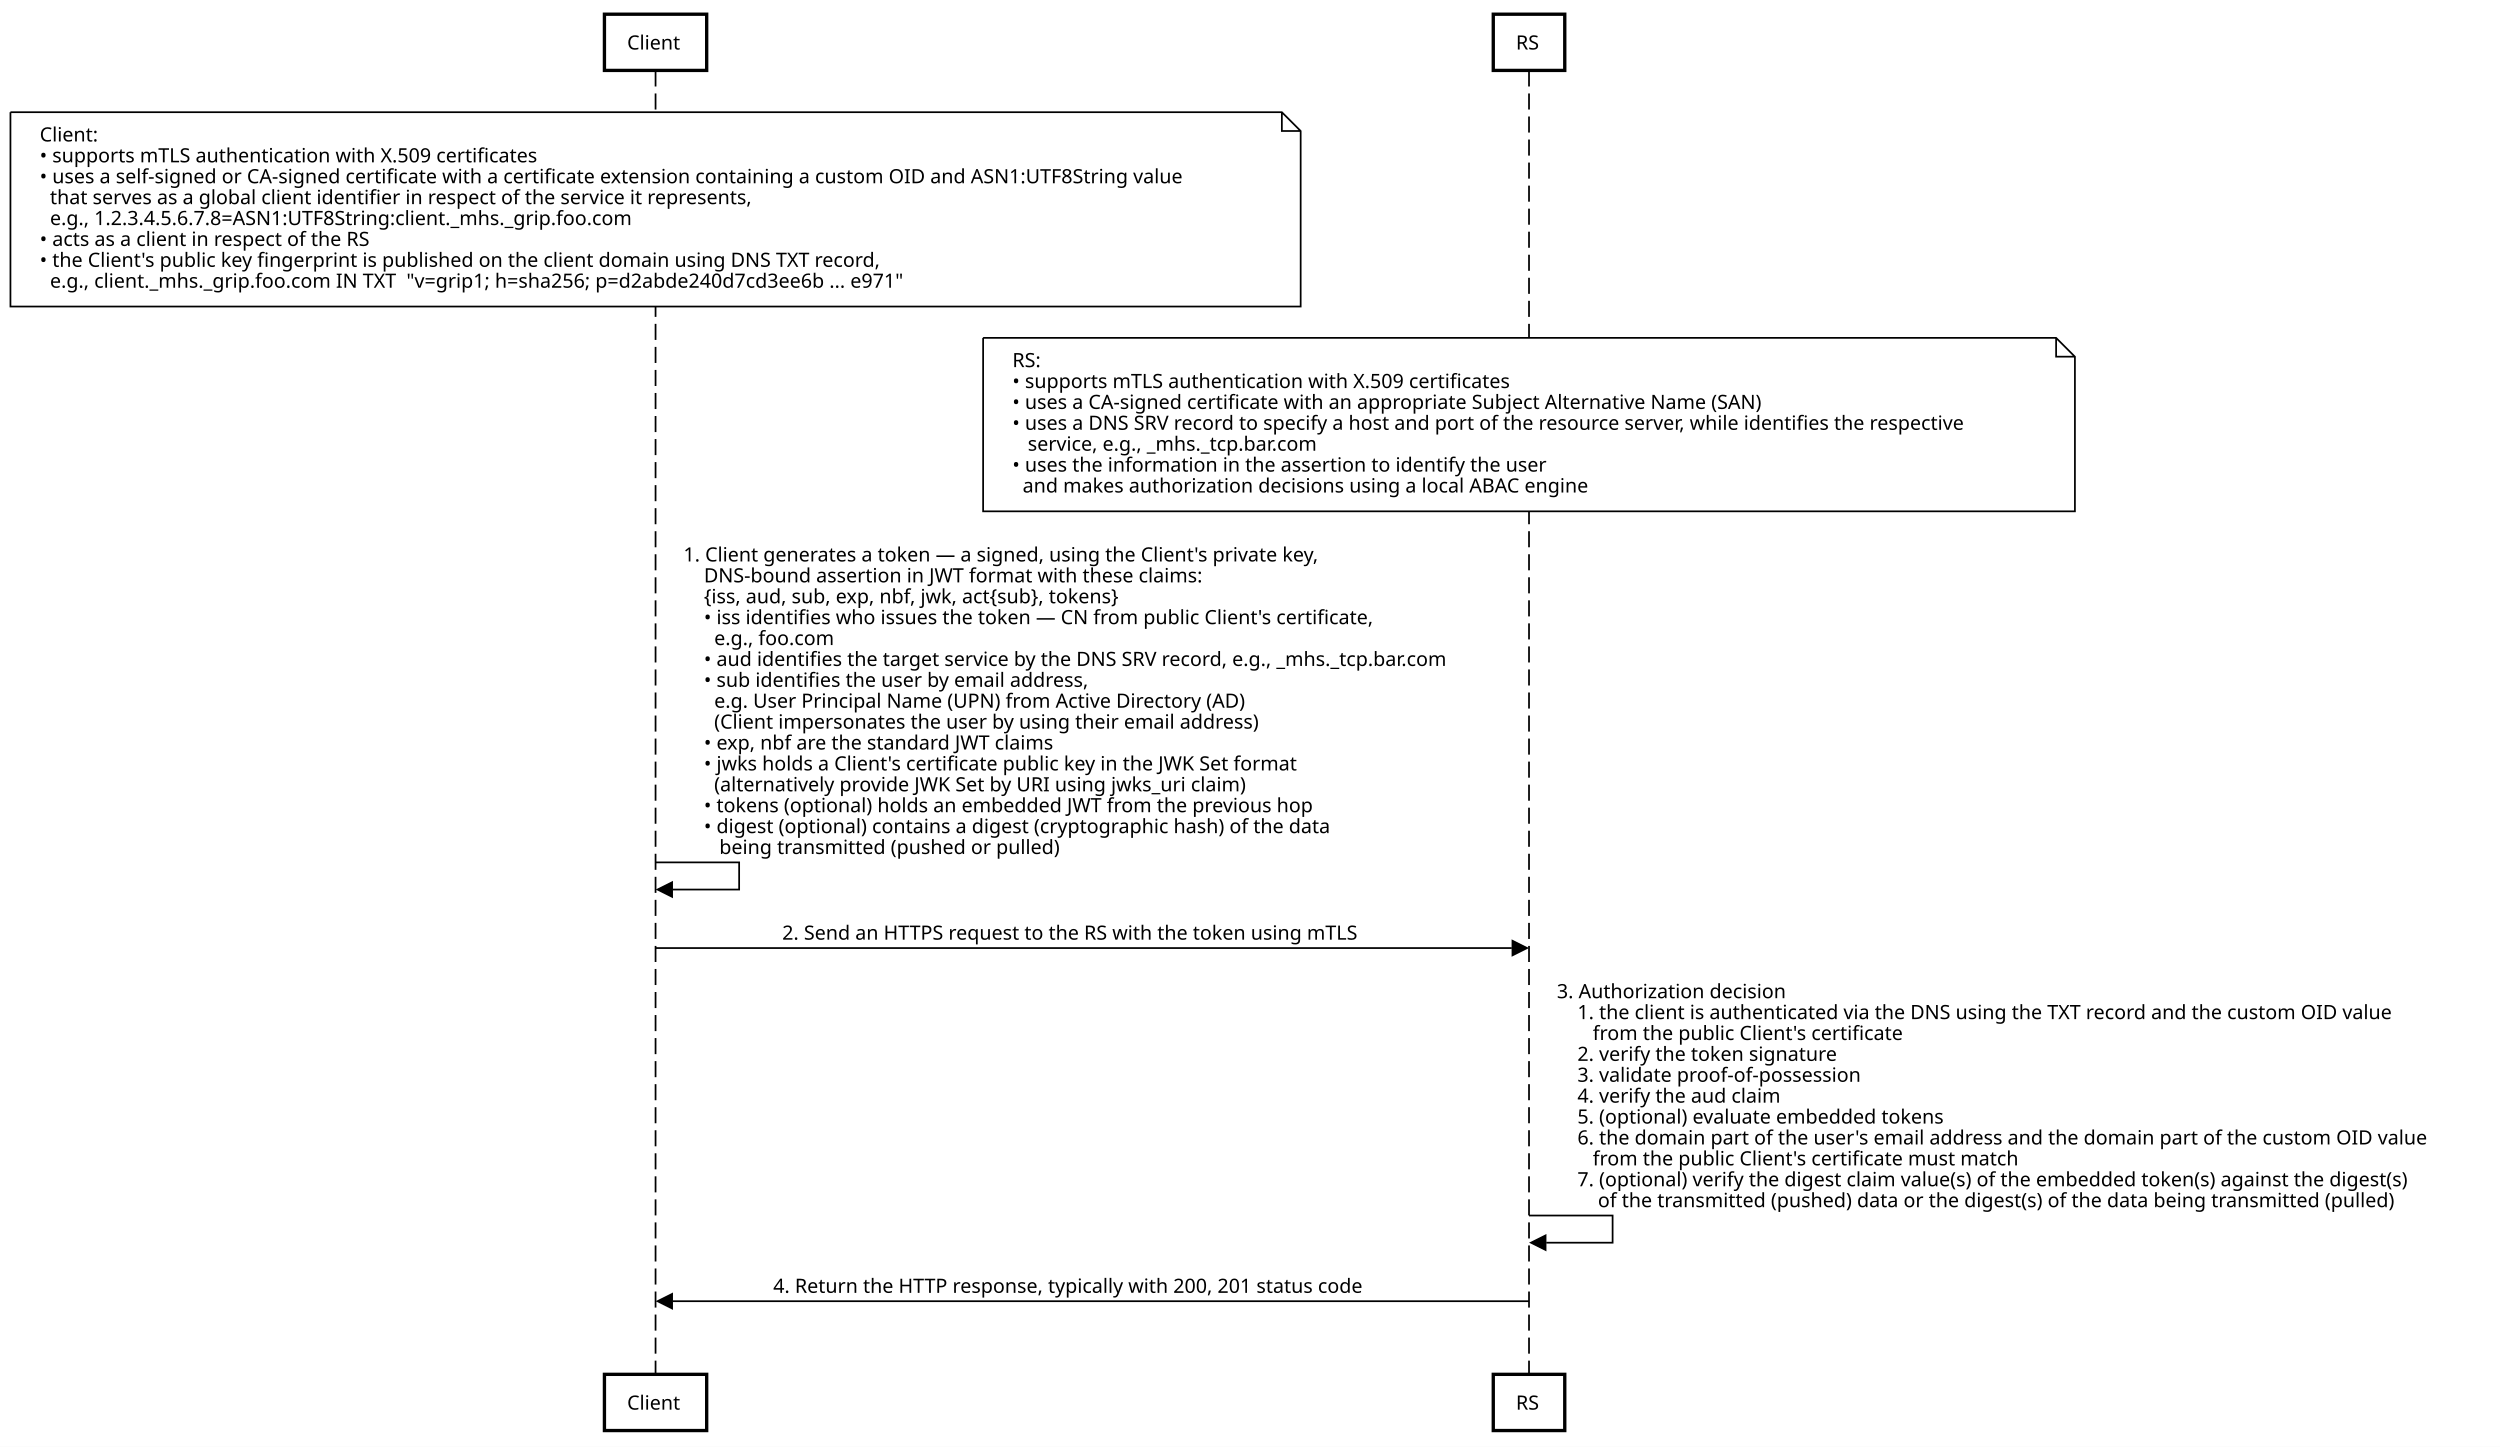
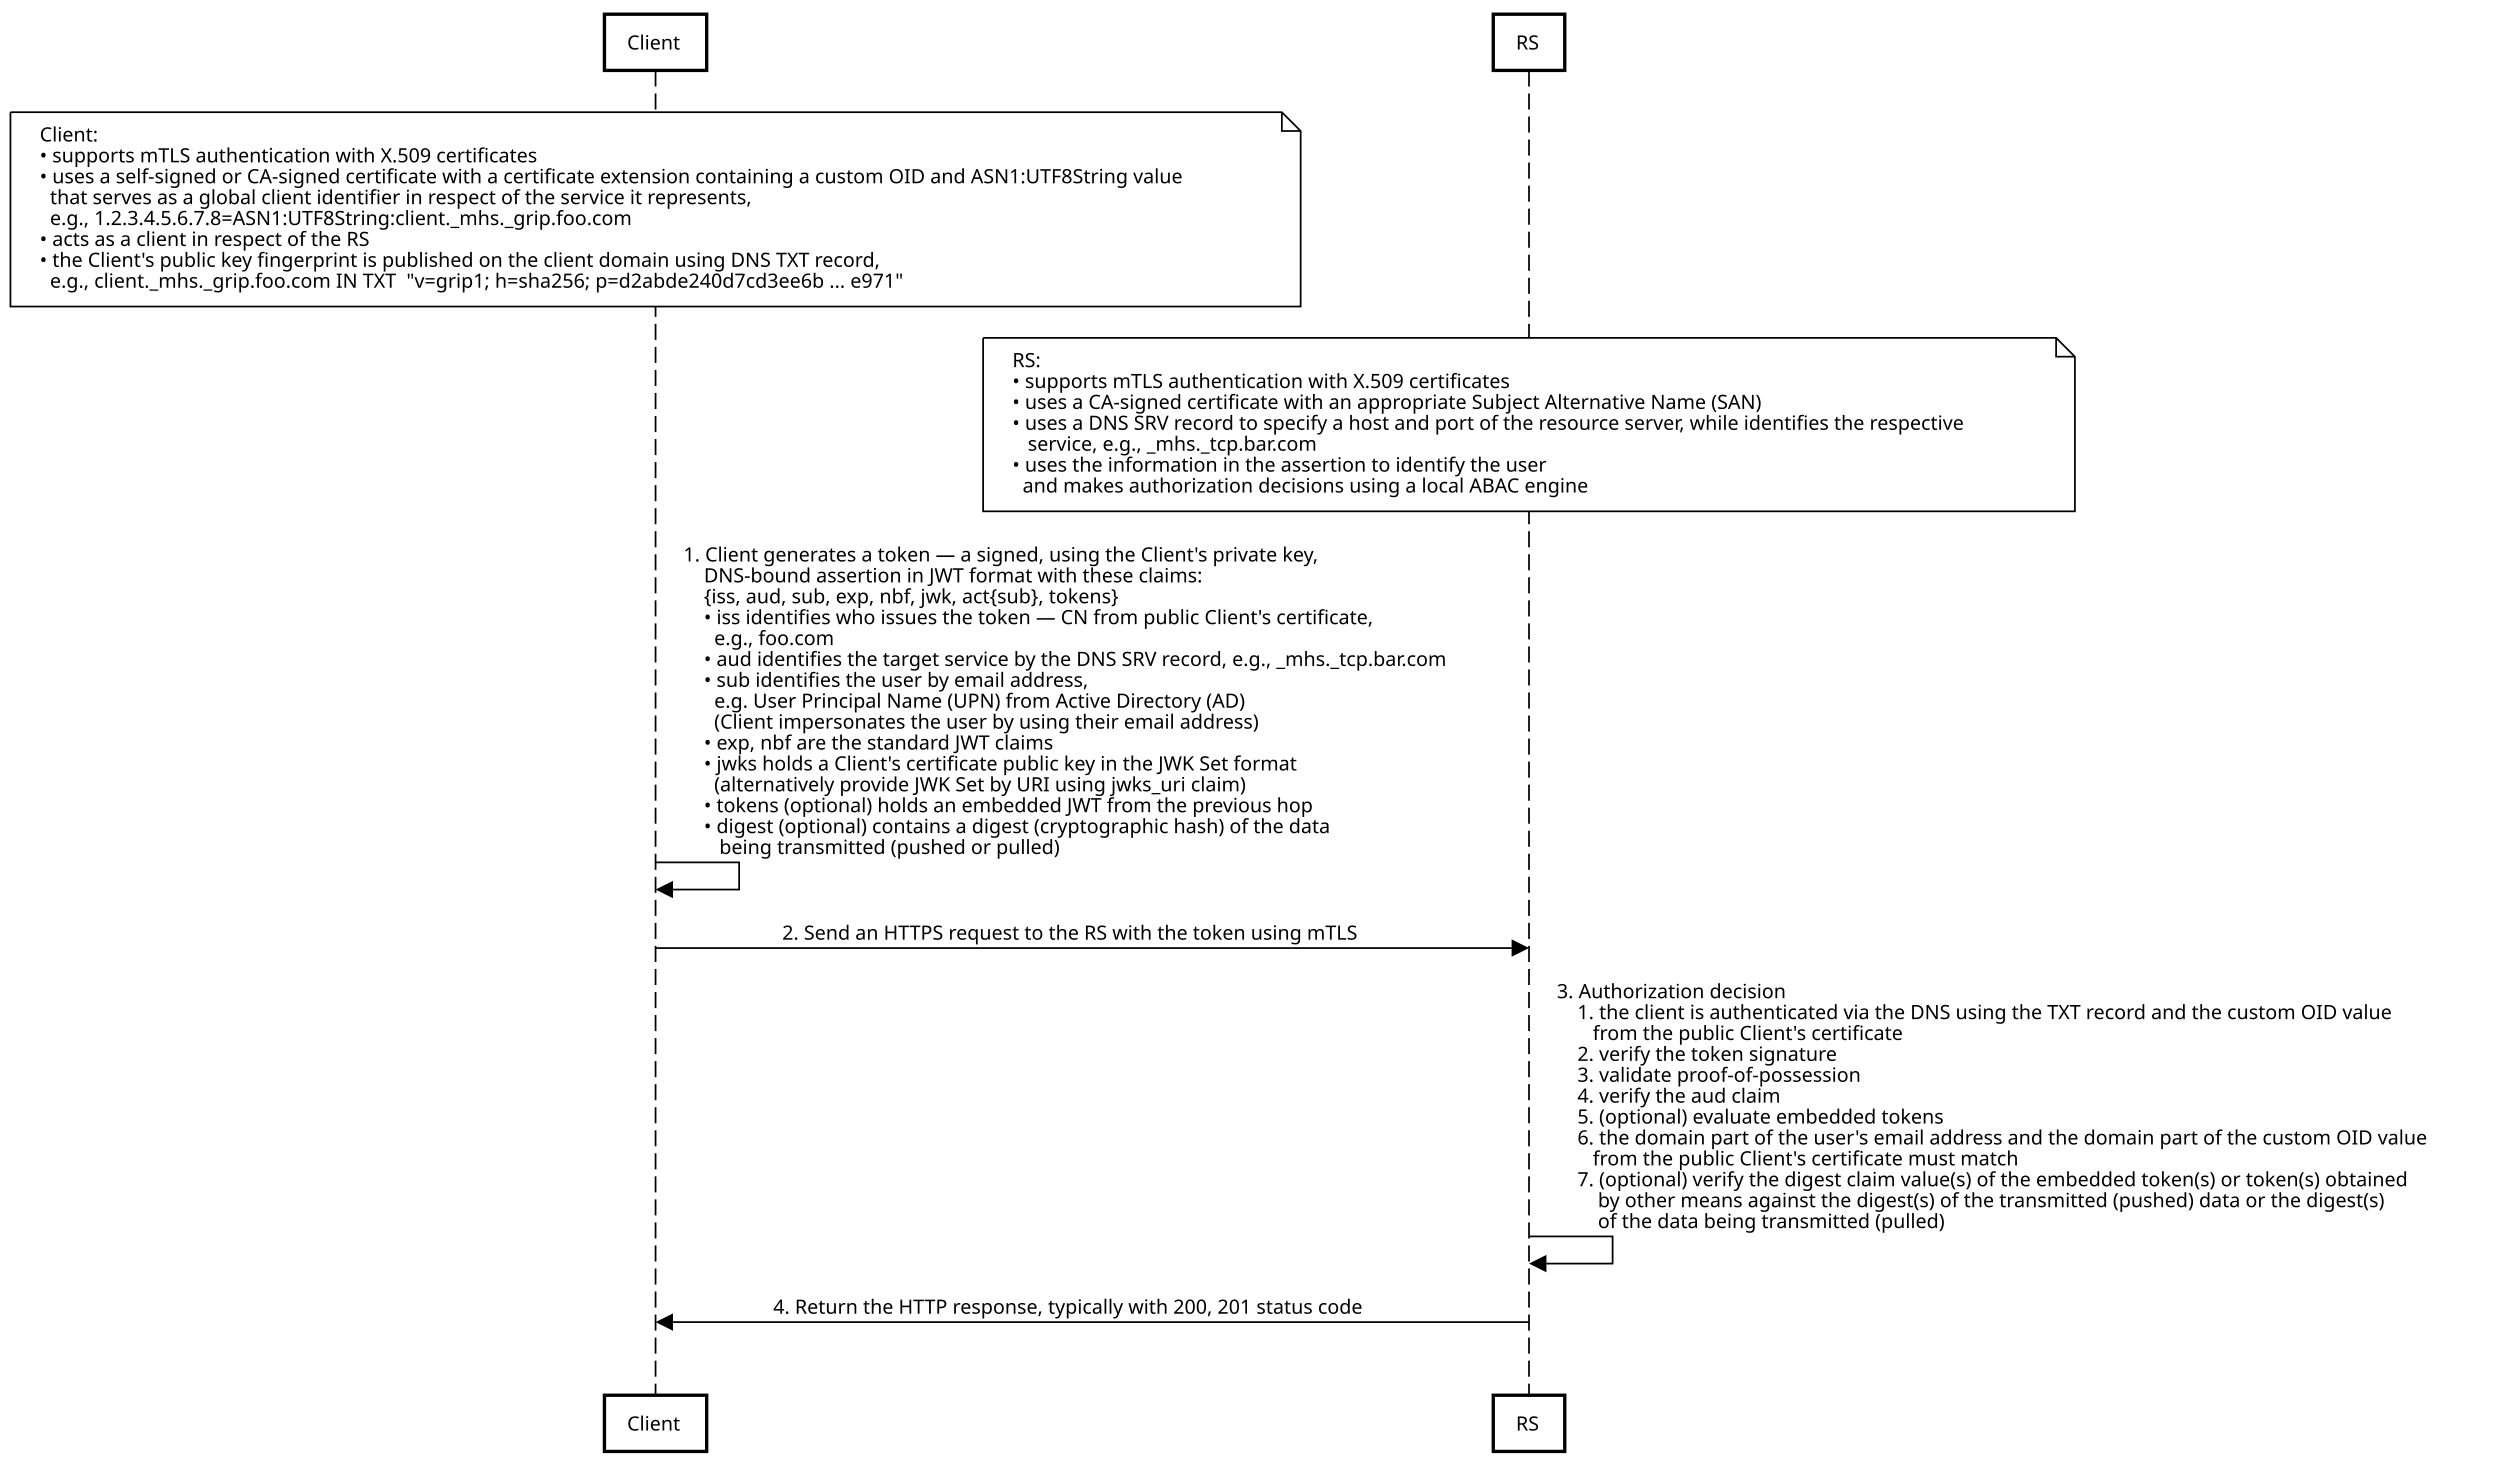
- <svg xmlns="http://www.w3.org/2000/svg" version="1.1" width="1353" height="783">
+ <svg xmlns="http://www.w3.org/2000/svg" version="1.1" width="1353" height="795">
  <defs />
  <g>
    <g />
    <g />
    <g />
    <g />
    <g />
    <g />
    <g />
    <g />
    <g />
    <g />
    <g />
    <g />
    <g />
    <g />
    <g />
    <g />
    <g />
    <g />
    <g />
    <g />
    <g />
    <g />
    <g />
    <g />
    <g />
    <g />
    <g />
    <g />
    <g />
    <g />
    <g />
    <g />
    <g />
    <g />
    <g />
    <g />
    <g />
    <g />
    <g />
    <g />
    <g />
    <g />
    <g />
    <g />
    <g />
-     <g>
-       <rect fill="white" stroke="none" x="0" y="0" width="1353" height="783" />
-     </g>
-     <g />
-     <g>
-       <path fill="none" stroke="black" paint-order="fill stroke markers" d=" M 354.787 38.111 L 354.787 743.792" stroke-miterlimit="10" stroke-width="0.942" stroke-dasharray="8.699,3.77" />
-       <path fill="none" stroke="black" paint-order="fill stroke markers" d=" M 827.504 38.111 L 827.504 743.792" stroke-miterlimit="10" stroke-width="0.942" stroke-dasharray="8.699,3.77" />
+     <g />
+     <g>
+       <rect fill="white" stroke="none" x="0" y="0" width="1353" height="795" />
+     </g>
+     <g />
+     <g>
+       <path fill="none" stroke="black" paint-order="fill stroke markers" d=" M 354.787 38.111 L 354.787 755.101" stroke-miterlimit="10" stroke-width="0.942" stroke-dasharray="8.699,3.77" />
+       <path fill="none" stroke="black" paint-order="fill stroke markers" d=" M 827.504 38.111 L 827.504 755.101" stroke-miterlimit="10" stroke-width="0.942" stroke-dasharray="8.699,3.77" />
    </g>
    <g>
      <path fill="none" stroke="none" />
      <g>
        <path fill="white" stroke="black" paint-order="fill stroke markers" d=" M 327.117 7.69 L 382.457 7.69 L 382.457 38.111 L 327.117 38.111 L 327.117 7.69 Z" stroke-miterlimit="10" stroke-width="1.809" stroke-dasharray="" />
      </g>
      <g>
        <text fill="black" stroke="none" font-family="sans-serif" font-size="8pt" font-style="normal" font-weight="normal" text-decoration="normal" x="339.387" y="26.802" text-anchor="start" dominant-baseline="alphabetic" xml:space="preserve">Client</text>
      </g>
      <path fill="none" stroke="none" />
      <g>
        <path fill="white" stroke="black" paint-order="fill stroke markers" d=" M 808.158 7.69 L 846.849 7.69 L 846.849 38.111 L 808.158 38.111 L 808.158 7.69 Z" stroke-miterlimit="10" stroke-width="1.809" stroke-dasharray="" />
      </g>
      <g>
        <text fill="black" stroke="none" font-family="sans-serif" font-size="8pt" font-style="normal" font-weight="normal" text-decoration="normal" x="820.429" y="26.802" text-anchor="start" dominant-baseline="alphabetic" xml:space="preserve">RS</text>
      </g>
      <path fill="none" stroke="none" />
      <g>
-         <path fill="white" stroke="black" paint-order="fill stroke markers" d=" M 327.117 743.792 L 382.457 743.792 L 382.457 774.213 L 327.117 774.213 L 327.117 743.792 Z" stroke-miterlimit="10" stroke-width="1.809" stroke-dasharray="" />
-       </g>
-       <g>
-         <text fill="black" stroke="none" font-family="sans-serif" font-size="8pt" font-style="normal" font-weight="normal" text-decoration="normal" x="339.387" y="762.904" text-anchor="start" dominant-baseline="alphabetic" xml:space="preserve">Client</text>
-       </g>
-       <path fill="none" stroke="none" />
-       <g>
-         <path fill="white" stroke="black" paint-order="fill stroke markers" d=" M 808.158 743.792 L 846.849 743.792 L 846.849 774.213 L 808.158 774.213 L 808.158 743.792 Z" stroke-miterlimit="10" stroke-width="1.809" stroke-dasharray="" />
-       </g>
-       <g>
-         <text fill="black" stroke="none" font-family="sans-serif" font-size="8pt" font-style="normal" font-weight="normal" text-decoration="normal" x="820.429" y="762.904" text-anchor="start" dominant-baseline="alphabetic" xml:space="preserve">RS</text>
+         <path fill="white" stroke="black" paint-order="fill stroke markers" d=" M 327.117 755.101 L 382.457 755.101 L 382.457 785.522 L 327.117 785.522 L 327.117 755.101 Z" stroke-miterlimit="10" stroke-width="1.809" stroke-dasharray="" />
+       </g>
+       <g>
+         <text fill="black" stroke="none" font-family="sans-serif" font-size="8pt" font-style="normal" font-weight="normal" text-decoration="normal" x="339.387" y="774.213" text-anchor="start" dominant-baseline="alphabetic" xml:space="preserve">Client</text>
+       </g>
+       <path fill="none" stroke="none" />
+       <g>
+         <path fill="white" stroke="black" paint-order="fill stroke markers" d=" M 808.158 755.101 L 846.849 755.101 L 846.849 785.522 L 808.158 785.522 L 808.158 755.101 Z" stroke-miterlimit="10" stroke-width="1.809" stroke-dasharray="" />
+       </g>
+       <g>
+         <text fill="black" stroke="none" font-family="sans-serif" font-size="8pt" font-style="normal" font-weight="normal" text-decoration="normal" x="820.429" y="774.213" text-anchor="start" dominant-baseline="alphabetic" xml:space="preserve">RS</text>
      </g>
    </g>
    <g>
      <path fill="white" stroke="black" paint-order="fill stroke markers" d=" M 5.654 60.729 L 693.742 60.729 L 703.92 70.907 L 703.92 165.903 L 5.654 165.903 L 5.654 60.729 M 693.742 60.729 L 693.742 70.907 L 703.92 70.907" stroke-miterlimit="10" stroke-width="0.942" stroke-dasharray="" />
      <g>
        <text fill="black" stroke="none" font-family="sans-serif" font-size="8pt" font-style="normal" font-weight="normal" text-decoration="normal" x="21.487" y="76.562" text-anchor="start" dominant-baseline="alphabetic" xml:space="preserve">Client:</text>
        <text fill="black" stroke="none" font-family="sans-serif" font-size="8pt" font-style="normal" font-weight="normal" text-decoration="normal" x="21.487" y="87.871" text-anchor="start" dominant-baseline="alphabetic" xml:space="preserve">• supports mTLS authentication with X.509 certificates</text>
        <text fill="black" stroke="none" font-family="sans-serif" font-size="8pt" font-style="normal" font-weight="normal" text-decoration="normal" x="21.487" y="99.18" text-anchor="start" dominant-baseline="alphabetic" xml:space="preserve">• uses a self-signed or CA-signed certificate with a certificate extension containing a custom OID and ASN1:UTF8String value</text>
        <text fill="black" stroke="none" font-family="sans-serif" font-size="8pt" font-style="normal" font-weight="normal" text-decoration="normal" x="21.487" y="110.489" text-anchor="start" dominant-baseline="alphabetic" xml:space="preserve">  that serves as a global client identifier in respect of the service it represents,</text>
        <text fill="black" stroke="none" font-family="sans-serif" font-size="8pt" font-style="normal" font-weight="normal" text-decoration="normal" x="21.487" y="121.798" text-anchor="start" dominant-baseline="alphabetic" xml:space="preserve">  e.g., 1.2.3.4.5.6.7.8=ASN1:UTF8String:client._mhs._grip.foo.com</text>
        <text fill="black" stroke="none" font-family="sans-serif" font-size="8pt" font-style="normal" font-weight="normal" text-decoration="normal" x="21.487" y="133.107" text-anchor="start" dominant-baseline="alphabetic" xml:space="preserve">• acts as a client in respect of the RS</text>
        <text fill="black" stroke="none" font-family="sans-serif" font-size="8pt" font-style="normal" font-weight="normal" text-decoration="normal" x="21.487" y="144.416" text-anchor="start" dominant-baseline="alphabetic" xml:space="preserve">• the Client's public key fingerprint is published on the client domain using DNS TXT record,</text>
        <text fill="black" stroke="none" font-family="sans-serif" font-size="8pt" font-style="normal" font-weight="normal" text-decoration="normal" x="21.487" y="155.725" text-anchor="start" dominant-baseline="alphabetic" xml:space="preserve">  e.g., client._mhs._grip.foo.com IN TXT  "v=grip1; h=sha256; p=d2abde240d7cd3ee6b ... e971"</text>
      </g>
      <path fill="white" stroke="black" paint-order="fill stroke markers" d=" M 532.063 182.866 L 1112.766 182.866 L 1122.944 193.044 L 1122.944 276.731 L 532.063 276.731 L 532.063 182.866 M 1112.766 182.866 L 1112.766 193.044 L 1122.944 193.044" stroke-miterlimit="10" stroke-width="0.942" stroke-dasharray="" />
      <g>
        <text fill="black" stroke="none" font-family="sans-serif" font-size="8pt" font-style="normal" font-weight="normal" text-decoration="normal" x="547.895" y="198.699" text-anchor="start" dominant-baseline="alphabetic" xml:space="preserve">RS:</text>
        <text fill="black" stroke="none" font-family="sans-serif" font-size="8pt" font-style="normal" font-weight="normal" text-decoration="normal" x="547.895" y="210.008" text-anchor="start" dominant-baseline="alphabetic" xml:space="preserve">• supports mTLS authentication with X.509 certificates</text>
        <text fill="black" stroke="none" font-family="sans-serif" font-size="8pt" font-style="normal" font-weight="normal" text-decoration="normal" x="547.895" y="221.317" text-anchor="start" dominant-baseline="alphabetic" xml:space="preserve">• uses a CA-signed certificate with an appropriate Subject Alternative Name (SAN)</text>
        <text fill="black" stroke="none" font-family="sans-serif" font-size="8pt" font-style="normal" font-weight="normal" text-decoration="normal" x="547.895" y="232.626" text-anchor="start" dominant-baseline="alphabetic" xml:space="preserve">• uses a DNS SRV record to specify a host and port of the resource server, while identifies the respective</text>
        <text fill="black" stroke="none" font-family="sans-serif" font-size="8pt" font-style="normal" font-weight="normal" text-decoration="normal" x="547.895" y="243.935" text-anchor="start" dominant-baseline="alphabetic" xml:space="preserve">   service, e.g., _mhs._tcp.bar.com</text>
        <text fill="black" stroke="none" font-family="sans-serif" font-size="8pt" font-style="normal" font-weight="normal" text-decoration="normal" x="547.895" y="255.244" text-anchor="start" dominant-baseline="alphabetic" xml:space="preserve">• uses the information in the assertion to identify the user</text>
        <text fill="black" stroke="none" font-family="sans-serif" font-size="8pt" font-style="normal" font-weight="normal" text-decoration="normal" x="547.895" y="266.553" text-anchor="start" dominant-baseline="alphabetic" xml:space="preserve">  and makes authorization decisions using a local ABAC engine</text>
      </g>
      <g>
        <g>
          <rect fill="white" stroke="none" x="368.169" y="293.694" width="375.926" height="14.702" />
        </g>
        <g>
          <rect fill="white" stroke="none" x="368.169" y="305.003" width="305.043" height="14.702" />
        </g>
        <g>
          <rect fill="white" stroke="none" x="368.169" y="316.312" width="269.859" height="14.702" />
        </g>
        <g>
          <rect fill="white" stroke="none" x="368.169" y="327.621" width="408.009" height="14.702" />
        </g>
        <g>
          <rect fill="white" stroke="none" x="368.169" y="338.93" width="93.226" height="14.702" />
        </g>
        <g>
          <rect fill="white" stroke="none" x="368.169" y="350.239" width="455.376" height="14.702" />
        </g>
        <g>
          <rect fill="white" stroke="none" x="368.169" y="361.548" width="243.109" height="14.702" />
        </g>
        <g>
          <rect fill="white" stroke="none" x="368.169" y="372.857" width="332.759" height="14.702" />
        </g>
        <g>
          <rect fill="white" stroke="none" x="368.169" y="384.166" width="340.843" height="14.702" />
        </g>
        <g>
          <rect fill="white" stroke="none" x="368.169" y="395.475" width="223.126" height="14.702" />
        </g>
        <g>
          <rect fill="white" stroke="none" x="368.169" y="406.784" width="366.559" height="14.702" />
        </g>
        <g>
          <rect fill="white" stroke="none" x="368.169" y="418.093" width="335.459" height="14.702" />
        </g>
        <g>
          <rect fill="white" stroke="none" x="368.169" y="429.402" width="370.476" height="14.702" />
        </g>
        <g>
          <rect fill="white" stroke="none" x="368.169" y="440.711" width="384.893" height="14.702" />
        </g>
        <g>
          <rect fill="white" stroke="none" x="368.169" y="452.02" width="223.643" height="14.702" />
        </g>
        <text fill="black" stroke="none" font-family="sans-serif" font-size="8pt" font-style="normal" font-weight="normal" text-decoration="normal" x="369.866" y="303.872" text-anchor="start" dominant-baseline="alphabetic" xml:space="preserve">1. Client generates a token — a signed, using the Client's private key,</text>
        <text fill="black" stroke="none" font-family="sans-serif" font-size="8pt" font-style="normal" font-weight="normal" text-decoration="normal" x="369.866" y="315.181" text-anchor="start" dominant-baseline="alphabetic" xml:space="preserve">    DNS-bound assertion in JWT format with these claims:</text>
        <text fill="black" stroke="none" font-family="sans-serif" font-size="8pt" font-style="normal" font-weight="normal" text-decoration="normal" x="369.866" y="326.49" text-anchor="start" dominant-baseline="alphabetic" xml:space="preserve">    {iss, aud, sub, exp, nbf, jwk, act{sub}, tokens}</text>
        <text fill="black" stroke="none" font-family="sans-serif" font-size="8pt" font-style="normal" font-weight="normal" text-decoration="normal" x="369.866" y="337.799" text-anchor="start" dominant-baseline="alphabetic" xml:space="preserve">    • iss identifies who issues the token — CN from public Client's certificate,</text>
        <text fill="black" stroke="none" font-family="sans-serif" font-size="8pt" font-style="normal" font-weight="normal" text-decoration="normal" x="369.866" y="349.108" text-anchor="start" dominant-baseline="alphabetic" xml:space="preserve">      e.g., foo.com</text>
        <text fill="black" stroke="none" font-family="sans-serif" font-size="8pt" font-style="normal" font-weight="normal" text-decoration="normal" x="369.866" y="360.417" text-anchor="start" dominant-baseline="alphabetic" xml:space="preserve">    • aud identifies the target service by the DNS SRV record, e.g., _mhs._tcp.bar.com</text>
        <text fill="black" stroke="none" font-family="sans-serif" font-size="8pt" font-style="normal" font-weight="normal" text-decoration="normal" x="369.866" y="371.726" text-anchor="start" dominant-baseline="alphabetic" xml:space="preserve">    • sub identifies the user by email address,</text>
        <text fill="black" stroke="none" font-family="sans-serif" font-size="8pt" font-style="normal" font-weight="normal" text-decoration="normal" x="369.866" y="383.035" text-anchor="start" dominant-baseline="alphabetic" xml:space="preserve">      e.g. User Principal Name (UPN) from Active Directory (AD)</text>
        <text fill="black" stroke="none" font-family="sans-serif" font-size="8pt" font-style="normal" font-weight="normal" text-decoration="normal" x="369.866" y="394.344" text-anchor="start" dominant-baseline="alphabetic" xml:space="preserve">      (Client impersonates the user by using their email address)</text>
        <text fill="black" stroke="none" font-family="sans-serif" font-size="8pt" font-style="normal" font-weight="normal" text-decoration="normal" x="369.866" y="405.653" text-anchor="start" dominant-baseline="alphabetic" xml:space="preserve">    • exp, nbf are the standard JWT claims</text>
        <text fill="black" stroke="none" font-family="sans-serif" font-size="8pt" font-style="normal" font-weight="normal" text-decoration="normal" x="369.866" y="416.962" text-anchor="start" dominant-baseline="alphabetic" xml:space="preserve">    • jwks holds a Client's certificate public key in the JWK Set format</text>
        <text fill="black" stroke="none" font-family="sans-serif" font-size="8pt" font-style="normal" font-weight="normal" text-decoration="normal" x="369.866" y="428.271" text-anchor="start" dominant-baseline="alphabetic" xml:space="preserve">      (alternatively provide JWK Set by URI using jwks_uri claim)</text>
        <text fill="black" stroke="none" font-family="sans-serif" font-size="8pt" font-style="normal" font-weight="normal" text-decoration="normal" x="369.866" y="439.58" text-anchor="start" dominant-baseline="alphabetic" xml:space="preserve">    • tokens (optional) holds an embedded JWT from the previous hop</text>
        <text fill="black" stroke="none" font-family="sans-serif" font-size="8pt" font-style="normal" font-weight="normal" text-decoration="normal" x="369.866" y="450.889" text-anchor="start" dominant-baseline="alphabetic" xml:space="preserve">    • digest (optional) contains a digest (cryptographic hash) of the data</text>
        <text fill="black" stroke="none" font-family="sans-serif" font-size="8pt" font-style="normal" font-weight="normal" text-decoration="normal" x="369.866" y="462.198" text-anchor="start" dominant-baseline="alphabetic" xml:space="preserve">       being transmitted (pushed or pulled)</text>
      </g>
      <g>
        <path fill="none" stroke="black" paint-order="fill stroke markers" d=" M 354.787 466.722 L 400.023 466.722 L 400.023 481.424 L 364.098 481.424" stroke-miterlimit="10" stroke-width="0.942" stroke-dasharray="" />
        <g transform="translate(354.7871,481.4236) translate(-354.7871,-481.4236)">
          <path fill="black" stroke="none" paint-order="stroke fill markers" d=" M 364.211 476.711 L 354.787 481.424 L 364.211 486.136 Z" />
        </g>
      </g>
      <g>
        <g>
          <rect fill="white" stroke="none" x="421.624" y="498.387" width="339.043" height="14.702" />
        </g>
        <text fill="black" stroke="none" font-family="sans-serif" font-size="8pt" font-style="normal" font-weight="normal" text-decoration="normal" x="423.32" y="508.565" text-anchor="start" dominant-baseline="alphabetic" xml:space="preserve">2. Send an HTTPS request to the RS with the token using mTLS</text>
      </g>
      <g>
        <path fill="none" stroke="black" paint-order="fill stroke markers" d=" M 354.787 513.089 L 818.192 513.089" stroke-miterlimit="10" stroke-width="0.942" stroke-dasharray="" />
        <g transform="translate(827.5035,513.0887) translate(-827.5035,-513.0887)">
          <path fill="black" stroke="none" paint-order="stroke fill markers" d=" M 818.079 508.377 L 827.504 513.089 L 818.079 517.801 Z" />
        </g>
      </g>
      <g>
        <g>
          <rect fill="white" stroke="none" x="840.886" y="530.052" width="135.443" height="14.702" />
        </g>
        <g>
          <rect fill="white" stroke="none" x="840.886" y="541.361" width="492.743" height="14.702" />
        </g>
        <g>
          <rect fill="white" stroke="none" x="840.886" y="552.67" width="207.793" height="14.702" />
        </g>
        <g>
          <rect fill="white" stroke="none" x="840.886" y="563.979" width="167.993" height="14.702" />
        </g>
        <g>
          <rect fill="white" stroke="none" x="840.886" y="575.288" width="179.409" height="14.702" />
        </g>
        <g>
          <rect fill="white" stroke="none" x="840.886" y="586.597" width="136.759" height="14.702" />
        </g>
        <g>
          <rect fill="white" stroke="none" x="840.886" y="597.906" width="230.659" height="14.702" />
        </g>
        <g>
          <rect fill="white" stroke="none" x="840.886" y="609.215" width="509.126" height="14.702" />
        </g>
        <g>
          <rect fill="white" stroke="none" x="840.886" y="620.524" width="275.043" height="14.702" />
        </g>
        <g>
-           <rect fill="white" stroke="none" x="840.886" y="631.833" width="505.843" height="14.702" />
-         </g>
-         <g>
-           <rect fill="white" stroke="none" x="840.886" y="643.142" width="495.476" height="14.702" />
+           <rect fill="white" stroke="none" x="840.886" y="631.833" width="504.059" height="14.702" />
+         </g>
+         <g>
+           <rect fill="white" stroke="none" x="840.886" y="643.142" width="491.109" height="14.702" />
+         </g>
+         <g>
+           <rect fill="white" stroke="none" x="840.886" y="654.451" width="232.109" height="14.702" />
        </g>
        <text fill="black" stroke="none" font-family="sans-serif" font-size="8pt" font-style="normal" font-weight="normal" text-decoration="normal" x="842.582" y="540.23" text-anchor="start" dominant-baseline="alphabetic" xml:space="preserve">3. Authorization decision</text>
        <text fill="black" stroke="none" font-family="sans-serif" font-size="8pt" font-style="normal" font-weight="normal" text-decoration="normal" x="842.582" y="551.539" text-anchor="start" dominant-baseline="alphabetic" xml:space="preserve">    1. the client is authenticated via the DNS using the TXT record and the custom OID value</text>
        <text fill="black" stroke="none" font-family="sans-serif" font-size="8pt" font-style="normal" font-weight="normal" text-decoration="normal" x="842.582" y="562.848" text-anchor="start" dominant-baseline="alphabetic" xml:space="preserve">       from the public Client's certificate</text>
        <text fill="black" stroke="none" font-family="sans-serif" font-size="8pt" font-style="normal" font-weight="normal" text-decoration="normal" x="842.582" y="574.157" text-anchor="start" dominant-baseline="alphabetic" xml:space="preserve">    2. verify the token signature</text>
        <text fill="black" stroke="none" font-family="sans-serif" font-size="8pt" font-style="normal" font-weight="normal" text-decoration="normal" x="842.582" y="585.466" text-anchor="start" dominant-baseline="alphabetic" xml:space="preserve">    3. validate proof-of-possession</text>
        <text fill="black" stroke="none" font-family="sans-serif" font-size="8pt" font-style="normal" font-weight="normal" text-decoration="normal" x="842.582" y="596.775" text-anchor="start" dominant-baseline="alphabetic" xml:space="preserve">    4. verify the aud claim</text>
        <text fill="black" stroke="none" font-family="sans-serif" font-size="8pt" font-style="normal" font-weight="normal" text-decoration="normal" x="842.582" y="608.084" text-anchor="start" dominant-baseline="alphabetic" xml:space="preserve">    5. (optional) evaluate embedded tokens</text>
        <text fill="black" stroke="none" font-family="sans-serif" font-size="8pt" font-style="normal" font-weight="normal" text-decoration="normal" x="842.582" y="619.393" text-anchor="start" dominant-baseline="alphabetic" xml:space="preserve">    6. the domain part of the user's email address and the domain part of the custom OID value</text>
        <text fill="black" stroke="none" font-family="sans-serif" font-size="8pt" font-style="normal" font-weight="normal" text-decoration="normal" x="842.582" y="630.702" text-anchor="start" dominant-baseline="alphabetic" xml:space="preserve">       from the public Client's certificate must match</text>
-         <text fill="black" stroke="none" font-family="sans-serif" font-size="8pt" font-style="normal" font-weight="normal" text-decoration="normal" x="842.582" y="642.011" text-anchor="start" dominant-baseline="alphabetic" xml:space="preserve">    7. (optional) verify the digest claim value(s) of the embedded token(s) against the digest(s)</text>
-         <text fill="black" stroke="none" font-family="sans-serif" font-size="8pt" font-style="normal" font-weight="normal" text-decoration="normal" x="842.582" y="653.32" text-anchor="start" dominant-baseline="alphabetic" xml:space="preserve">        of the transmitted (pushed) data or the digest(s) of the data being transmitted (pulled)</text>
-       </g>
-       <g>
-         <path fill="none" stroke="black" paint-order="fill stroke markers" d=" M 827.504 657.844 L 872.739 657.844 L 872.739 672.545 L 836.815 672.545" stroke-miterlimit="10" stroke-width="0.942" stroke-dasharray="" />
-         <g transform="translate(827.5035,672.5455) translate(-827.5035,-672.5455)">
-           <path fill="black" stroke="none" paint-order="stroke fill markers" d=" M 836.928 667.833 L 827.504 672.545 L 836.928 677.258 Z" />
-         </g>
-       </g>
-       <g>
-         <g>
-           <rect fill="white" stroke="none" x="416.757" y="689.509" width="348.776" height="14.702" />
-         </g>
-         <text fill="black" stroke="none" font-family="sans-serif" font-size="8pt" font-style="normal" font-weight="normal" text-decoration="normal" x="418.454" y="699.687" text-anchor="start" dominant-baseline="alphabetic" xml:space="preserve">4. Return the HTTP response, typically with 200, 201 status code</text>
-       </g>
-       <g>
-         <path fill="none" stroke="black" paint-order="fill stroke markers" d=" M 827.504 704.211 L 364.098 704.211" stroke-miterlimit="10" stroke-width="0.942" stroke-dasharray="" />
-         <g transform="translate(354.7871,704.2106) translate(-354.7871,-704.2106)">
-           <path fill="black" stroke="none" paint-order="stroke fill markers" d=" M 364.211 699.499 L 354.787 704.211 L 364.211 708.923 Z" />
+         <text fill="black" stroke="none" font-family="sans-serif" font-size="8pt" font-style="normal" font-weight="normal" text-decoration="normal" x="842.582" y="642.011" text-anchor="start" dominant-baseline="alphabetic" xml:space="preserve">    7. (optional) verify the digest claim value(s) of the embedded token(s) or token(s) obtained</text>
+         <text fill="black" stroke="none" font-family="sans-serif" font-size="8pt" font-style="normal" font-weight="normal" text-decoration="normal" x="842.582" y="653.32" text-anchor="start" dominant-baseline="alphabetic" xml:space="preserve">        by other means against the digest(s) of the transmitted (pushed) data or the digest(s)</text>
+         <text fill="black" stroke="none" font-family="sans-serif" font-size="8pt" font-style="normal" font-weight="normal" text-decoration="normal" x="842.582" y="664.629" text-anchor="start" dominant-baseline="alphabetic" xml:space="preserve">        of the data being transmitted (pulled)</text>
+       </g>
+       <g>
+         <path fill="none" stroke="black" paint-order="fill stroke markers" d=" M 827.504 669.153 L 872.739 669.153 L 872.739 683.854 L 836.815 683.854" stroke-miterlimit="10" stroke-width="0.942" stroke-dasharray="" />
+         <g transform="translate(827.5035,683.8544) translate(-827.5035,-683.8544)">
+           <path fill="black" stroke="none" paint-order="stroke fill markers" d=" M 836.928 679.142 L 827.504 683.854 L 836.928 688.567 Z" />
+         </g>
+       </g>
+       <g>
+         <g>
+           <rect fill="white" stroke="none" x="416.757" y="700.818" width="348.776" height="14.702" />
+         </g>
+         <text fill="black" stroke="none" font-family="sans-serif" font-size="8pt" font-style="normal" font-weight="normal" text-decoration="normal" x="418.454" y="710.996" text-anchor="start" dominant-baseline="alphabetic" xml:space="preserve">4. Return the HTTP response, typically with 200, 201 status code</text>
+       </g>
+       <g>
+         <path fill="none" stroke="black" paint-order="fill stroke markers" d=" M 827.504 715.52 L 364.098 715.52" stroke-miterlimit="10" stroke-width="0.942" stroke-dasharray="" />
+         <g transform="translate(354.7871,715.5196) translate(-354.7871,-715.5196)">
+           <path fill="black" stroke="none" paint-order="stroke fill markers" d=" M 364.211 710.808 L 354.787 715.52 L 364.211 720.232 Z" />
        </g>
      </g>
    </g>
  </g>
</svg>
